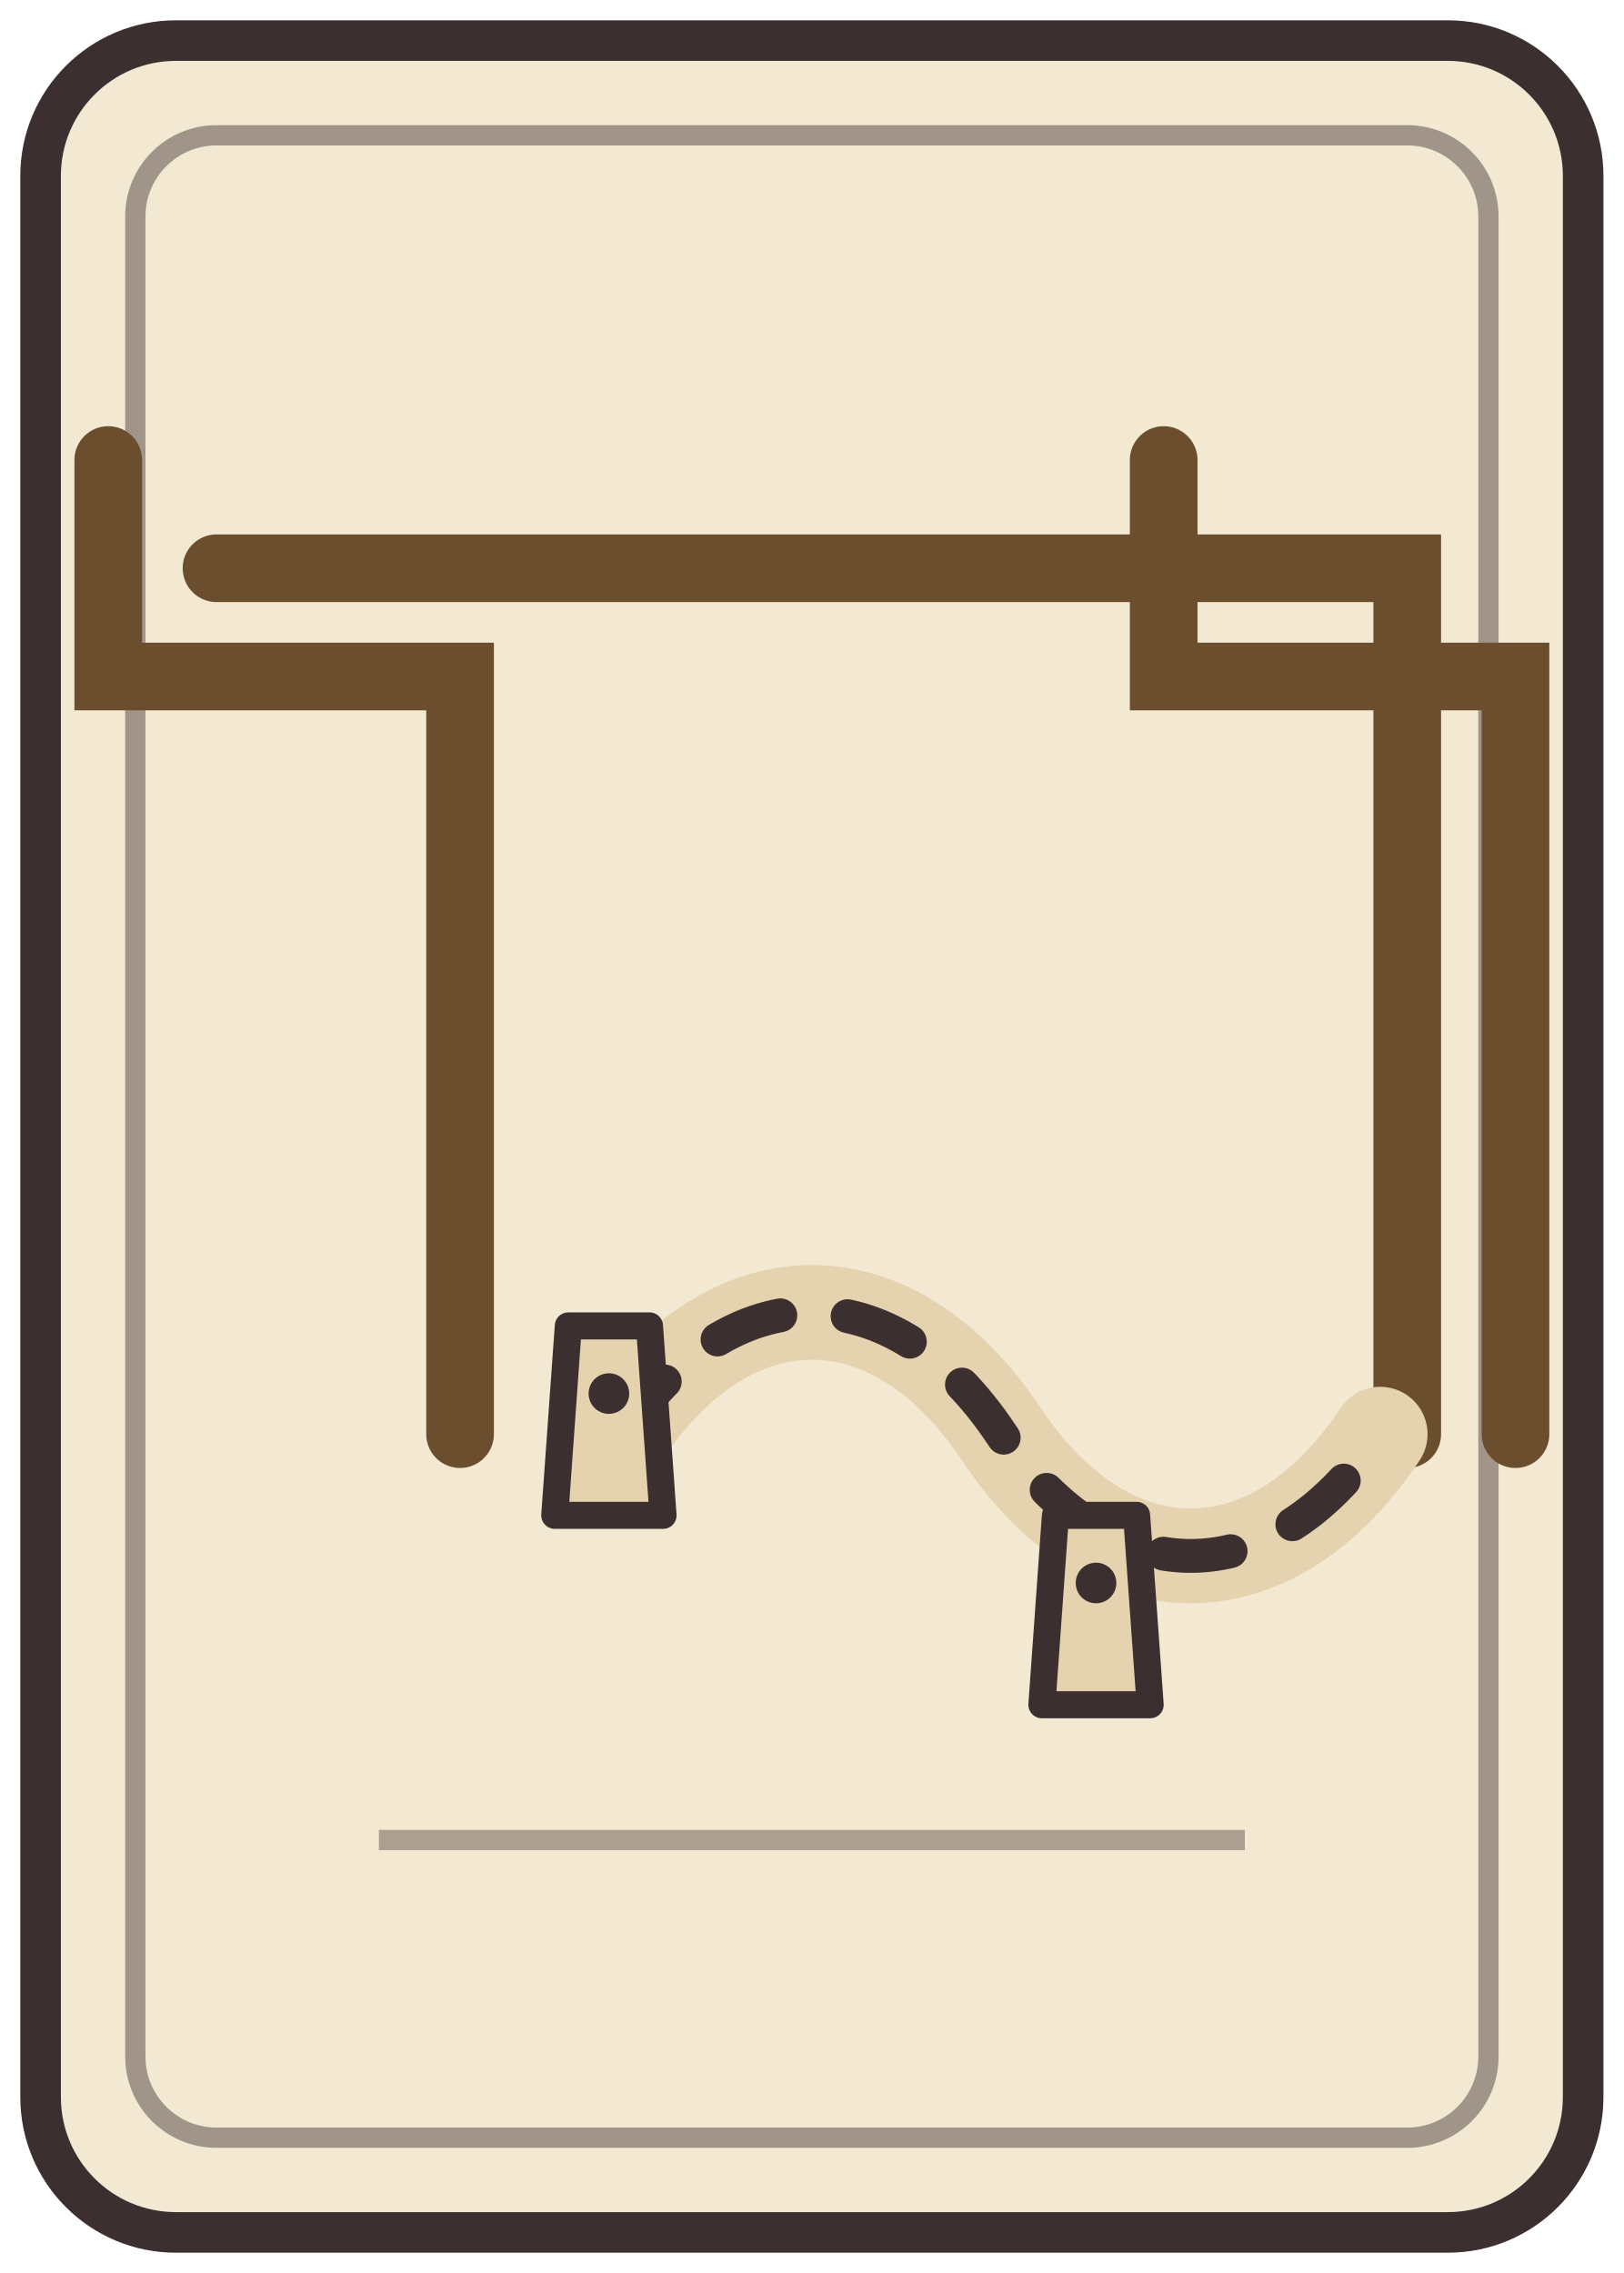
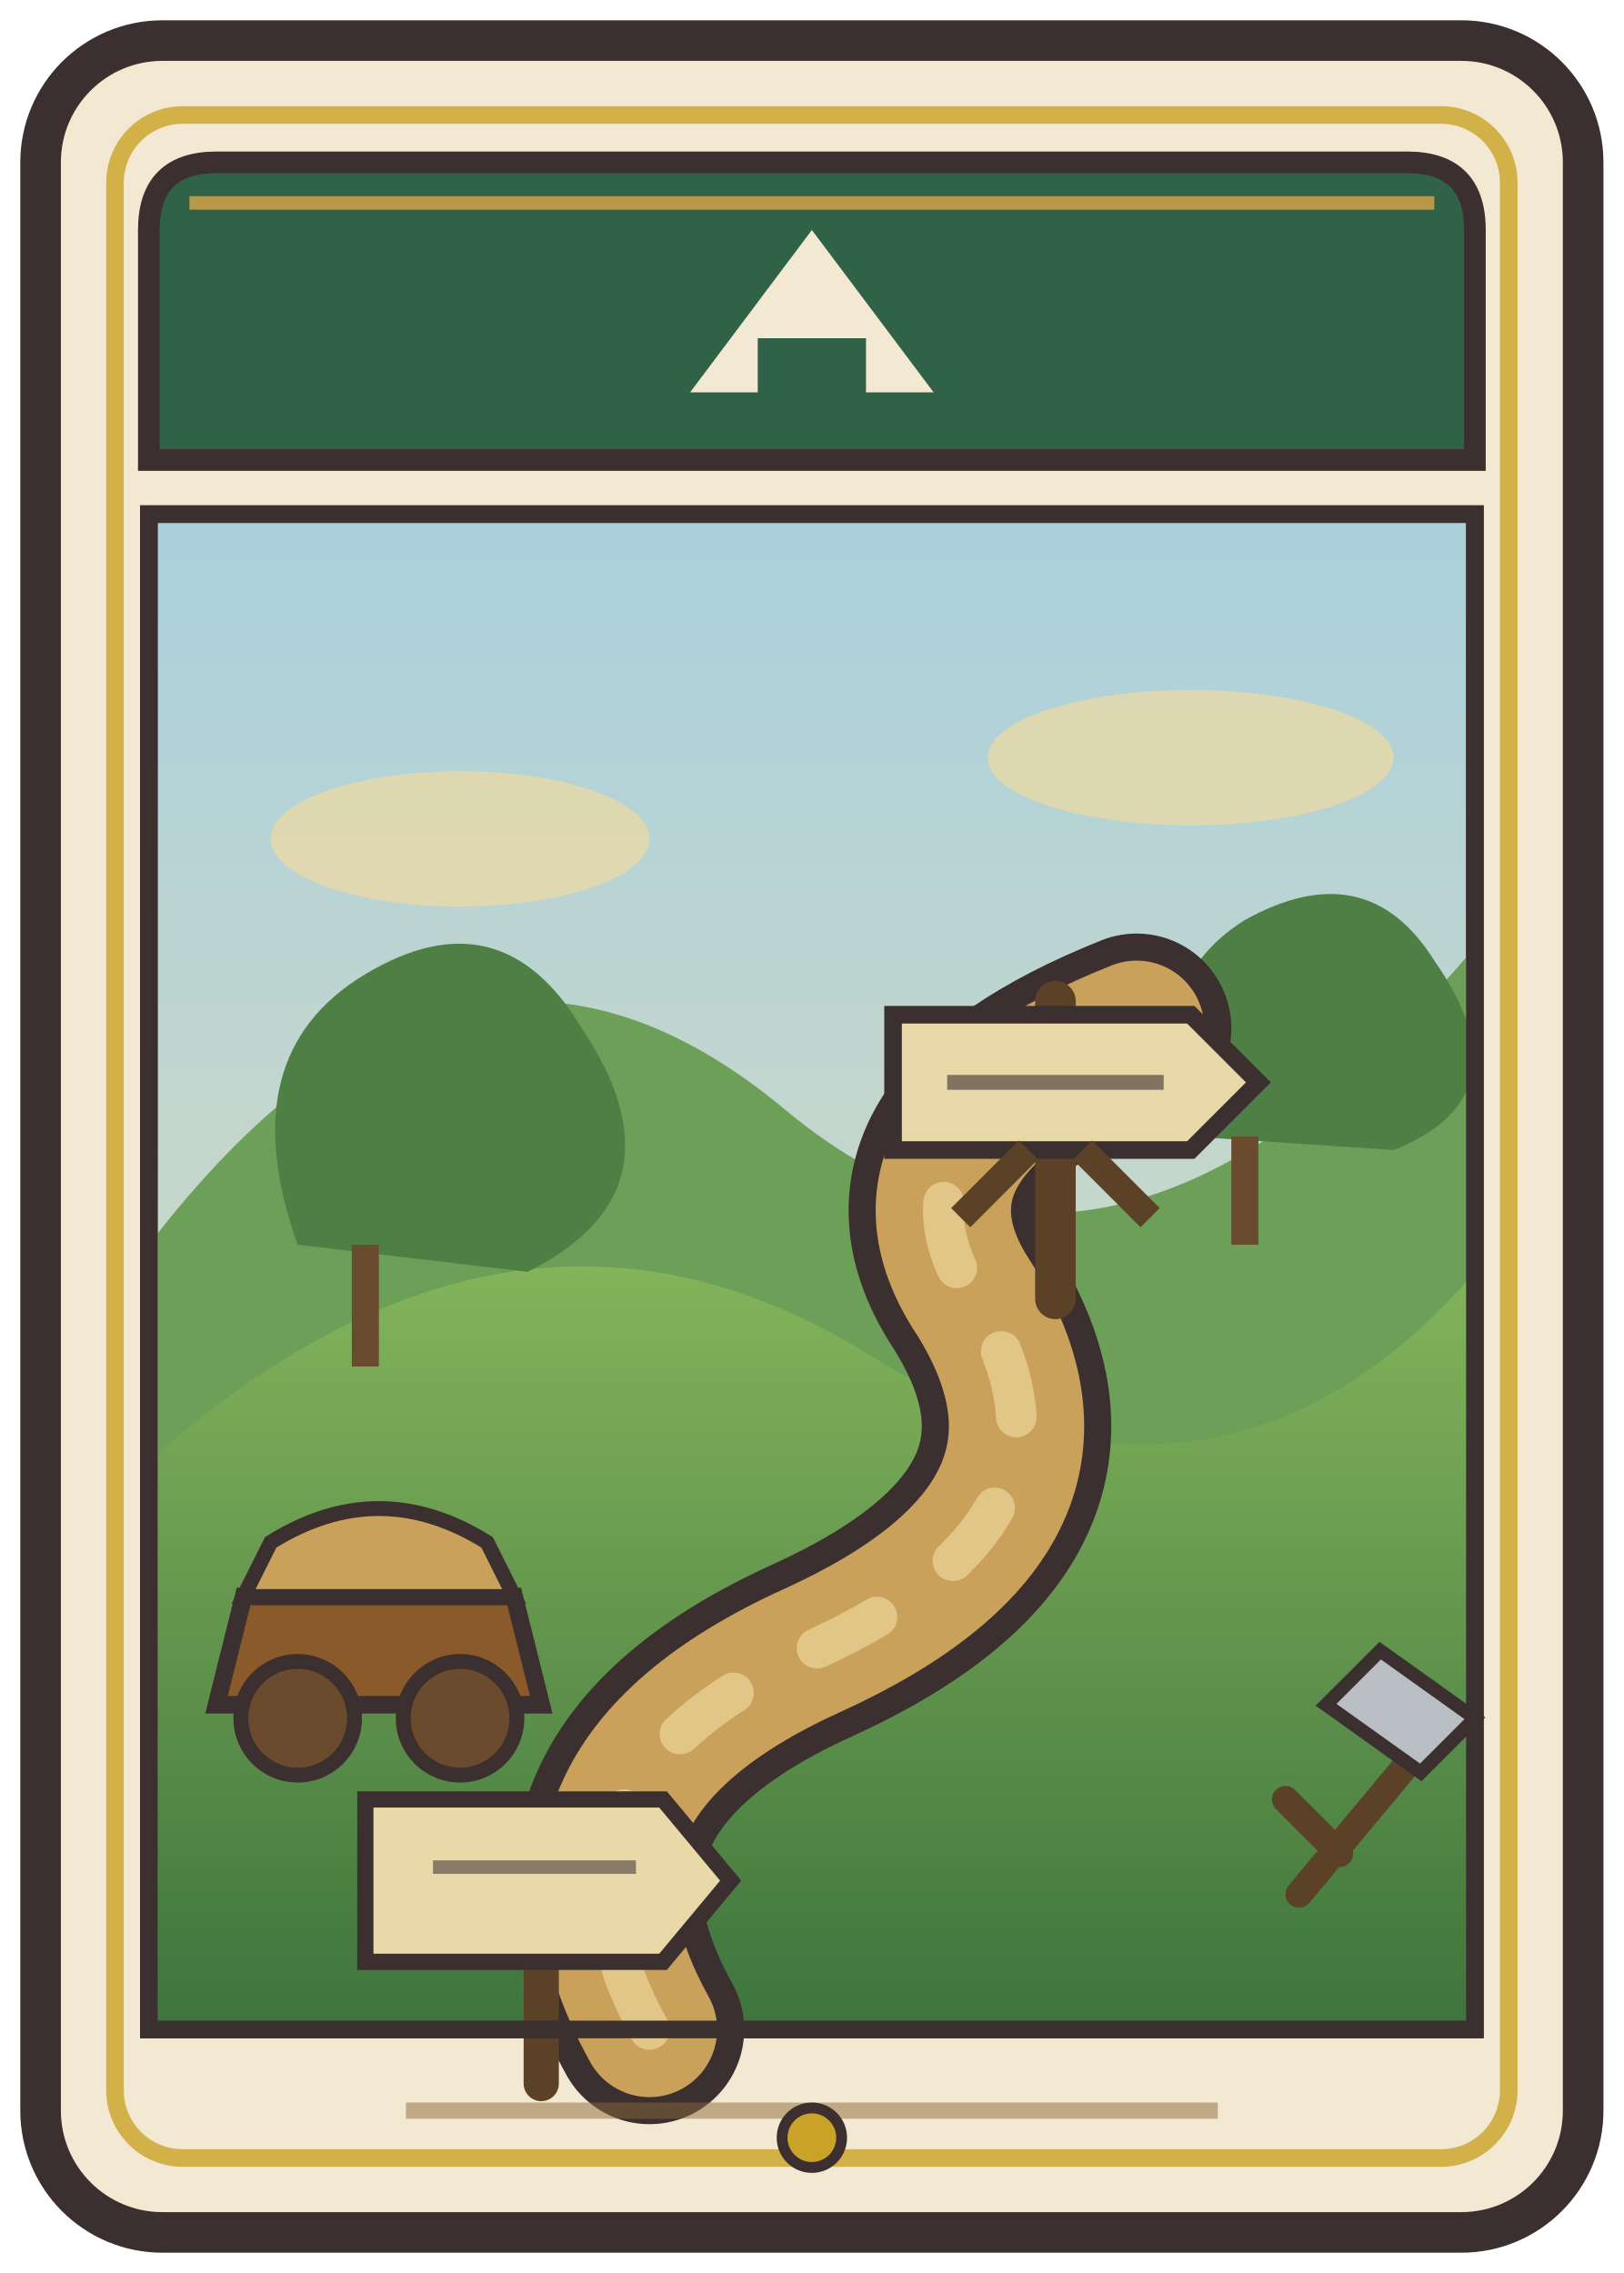
<svg xmlns="http://www.w3.org/2000/svg" viewBox="0 0 120 168">
-   <rect x="3" y="3" width="114" height="162" rx="10" fill="#F3E9D2" stroke="#3B2F2F" stroke-width="3" />
-   <rect x="10" y="10" width="100" height="148" rx="6" fill="none" stroke="#3B2F2F" stroke-width="1.5" opacity=".45" />
-   <g transform="translate(60 72)">
-     <path d="M-44 -30 L44 -30 L44 34" stroke="#6B4E2E" stroke-width="5" fill="none" stroke-linecap="round" />
-     <path d="M26 -38 L26 -22 L52 -22 L52 34" stroke="#6B4E2E" stroke-width="5" fill="none" stroke-linecap="round" />
-     <path d="M-52 -38 L-52 -22 L-26 -22 L-26 34" stroke="#6B4E2E" stroke-width="5" fill="none" stroke-linecap="round" />
-     <path d="M-14 34 C-6 22 6 22 14 34 C22 46 34 46 42 34" stroke="#3B2F2F" stroke-width="3" fill="none" stroke-linecap="round" />
-     <path d="M-14 34 C-6 22 6 22 14 34 C22 46 34 46 42 34" stroke="#E4D3AE" stroke-width="7" fill="none" stroke-linecap="round" />
-     <path d="M-14 34 C-6 22 6 22 14 34 C22 46 34 46 42 34" stroke="#3B2F2F" stroke-width="2.5" fill="none" stroke-dasharray="5 5" stroke-linecap="round" />
-     <g stroke="#3B2F2F" stroke-width="2" stroke-linejoin="round">
-       <path d="M-18 26 L-12 26 L-11 40 L-19 40 Z" fill="#E4D3AE" />
-       <path d="M18 40 L24 40 L25 54 L17 54 Z" fill="#E4D3AE" />
-     </g>
-     <circle cx="-15" cy="31" r="1.5" fill="#3B2F2F" />
-     <circle cx="21" cy="45" r="1.5" fill="#3B2F2F" />
+   <defs>
+     <linearGradient id="sky2" x1="0" y1="0" x2="0" y2="1">
+       <stop offset="0" stop-color="#A9D0DD" />
+       <stop offset="1" stop-color="#E8DFB6" />
+     </linearGradient>
+     <linearGradient id="land" x1="0" y1="0" x2="0" y2="1">
+       <stop offset="0" stop-color="#83B45B" />
+       <stop offset="1" stop-color="#3E743D" />
+     </linearGradient>
+   </defs>
+   <rect x="3" y="3" width="114" height="162" rx="9" fill="#F3E9D2" stroke="#3B2F2F" stroke-width="3" />
+   <rect x="8.5" y="8.5" width="103" height="151" rx="5" fill="none" stroke="#C9A227" stroke-width="1.3" opacity=".8" />
+   <path d="M11 17 Q11 12 16 12 H104 Q109 12 109 17 V34 H11 Z" fill="#2F6247" stroke="#3B2F2F" stroke-width="1.6" />
+   <path d="M14 15 H106" stroke="#D9A64A" stroke-width="1" opacity=".8" />
+   <g transform="translate(60 23)" fill="#F3E9D2">
+     <path d="M-9 6 L0 -6 L9 6 H4 V2 H-4 V6 Z" />
  </g>
-   <path d="M28 136 h64" stroke="#3B2F2F" stroke-width="1.5" opacity=".4" />
+   <rect x="11" y="38" width="98" height="112" fill="url(#sky2)" stroke="#3B2F2F" stroke-width="1.3" />
+   <path d="M11 92 Q34 62 58 82 Q82 102 109 70 V150 H11 Z" fill="#6C9F58" />
+   <path d="M11 108 Q38 84 64 100 Q90 116 109 94 V150 H11 Z" fill="url(#land)" />
+   <g fill="#4E7F44">
+     <path d="M22 92 q-5 -14 5 -20 q10 -6 16 4 q8 12 -4 18 Z" />
+     <path d="M88 84 q-4 -11 4 -16 q9 -5 14 3 q7 10 -3 14 Z" />
+   </g>
+   <g stroke="#6B4B2E" stroke-width="2">
+     <path d="M27 92 v9 M92 84 v8" />
+   </g>
+   <path d="M48 150 Q38 132 60 122 Q82 112 72 96 Q64 84 84 76" fill="none" stroke="#3B2F2F" stroke-width="14" stroke-linecap="round" />
+   <path d="M48 150 Q38 132 60 122 Q82 112 72 96 Q64 84 84 76" fill="none" stroke="#C9A15B" stroke-width="10" stroke-linecap="round" />
+   <path d="M48 150 Q38 132 60 122 Q82 112 72 96 Q64 84 84 76" fill="none" stroke="#E8CF94" stroke-width="3" stroke-dasharray="5 7" stroke-linecap="round" opacity=".8" />
+   <g transform="translate(78 82)">
+     <path d="M0 14 V-8" stroke="#5B4126" stroke-width="3" stroke-linecap="round" />
+     <path d="M-12 -7 H10 L15 -2 L10 3 H-12 Z" fill="#E9D9A8" stroke="#3B2F2F" stroke-width="1.3" />
+     <path d="M-8 -2 H8" stroke="#3B2F2F" stroke-width="1.1" opacity=".6" />
+     <path d="M-2 3 L-7 8 M2 3 L7 8" stroke="#5B4126" stroke-width="2" />
+   </g>
+   <g transform="translate(40 136)">
+     <path d="M0 18 V0 M-9 3 H9" stroke="#5B4126" stroke-width="2.6" stroke-linecap="round" />
+     <path d="M-13 -3 H9 L14 3 L9 9 H-13 Z" fill="#E9D9A8" stroke="#3B2F2F" stroke-width="1.2" />
+     <path d="M-8 2 H7" stroke="#3B2F2F" stroke-width="1" opacity=".55" />
+   </g>
+   <g transform="translate(28 118)">
+     <path d="M-10 0 H10 L12 8 H-12 Z" fill="#8A5A2B" stroke="#3B2F2F" stroke-width="1.3" />
+     <path d="M-8 -4 Q0 -9 8 -4 L10 0 H-10 Z" fill="#C9A15B" stroke="#3B2F2F" stroke-width="1.1" />
+     <circle cx="-6" cy="9" r="4.2" fill="#6B4B2E" stroke="#3B2F2F" stroke-width="1.1" />
+     <circle cx="6" cy="9" r="4.2" fill="#6B4B2E" stroke="#3B2F2F" stroke-width="1.1" />
+   </g>
+   <g stroke="#5B4126" stroke-width="2" stroke-linecap="round">
+     <path d="M96 140 L106 128 M99 137 l-4 -4" />
+   </g>
+   <g fill="#B9BEC5" stroke="#3B2F2F" stroke-width="1">
+     <path d="M98 126 l4 -4 l7 5 l-4 4 Z" />
+   </g>
+   <g fill="#E9D9A8" opacity=".8">
+     <ellipse cx="34" cy="62" rx="14" ry="5" />
+     <ellipse cx="88" cy="56" rx="15" ry="5" />
+   </g>
+   <rect x="11" y="38" width="98" height="112" fill="none" stroke="#3B2F2F" stroke-width="1.3" />
+   <path d="M30 156 H90" stroke="#8B6A3C" stroke-width="1.2" opacity=".5" />
+   <circle cx="60" cy="158" r="2.2" fill="#C9A227" stroke="#3B2F2F" stroke-width=".8" />
</svg>
